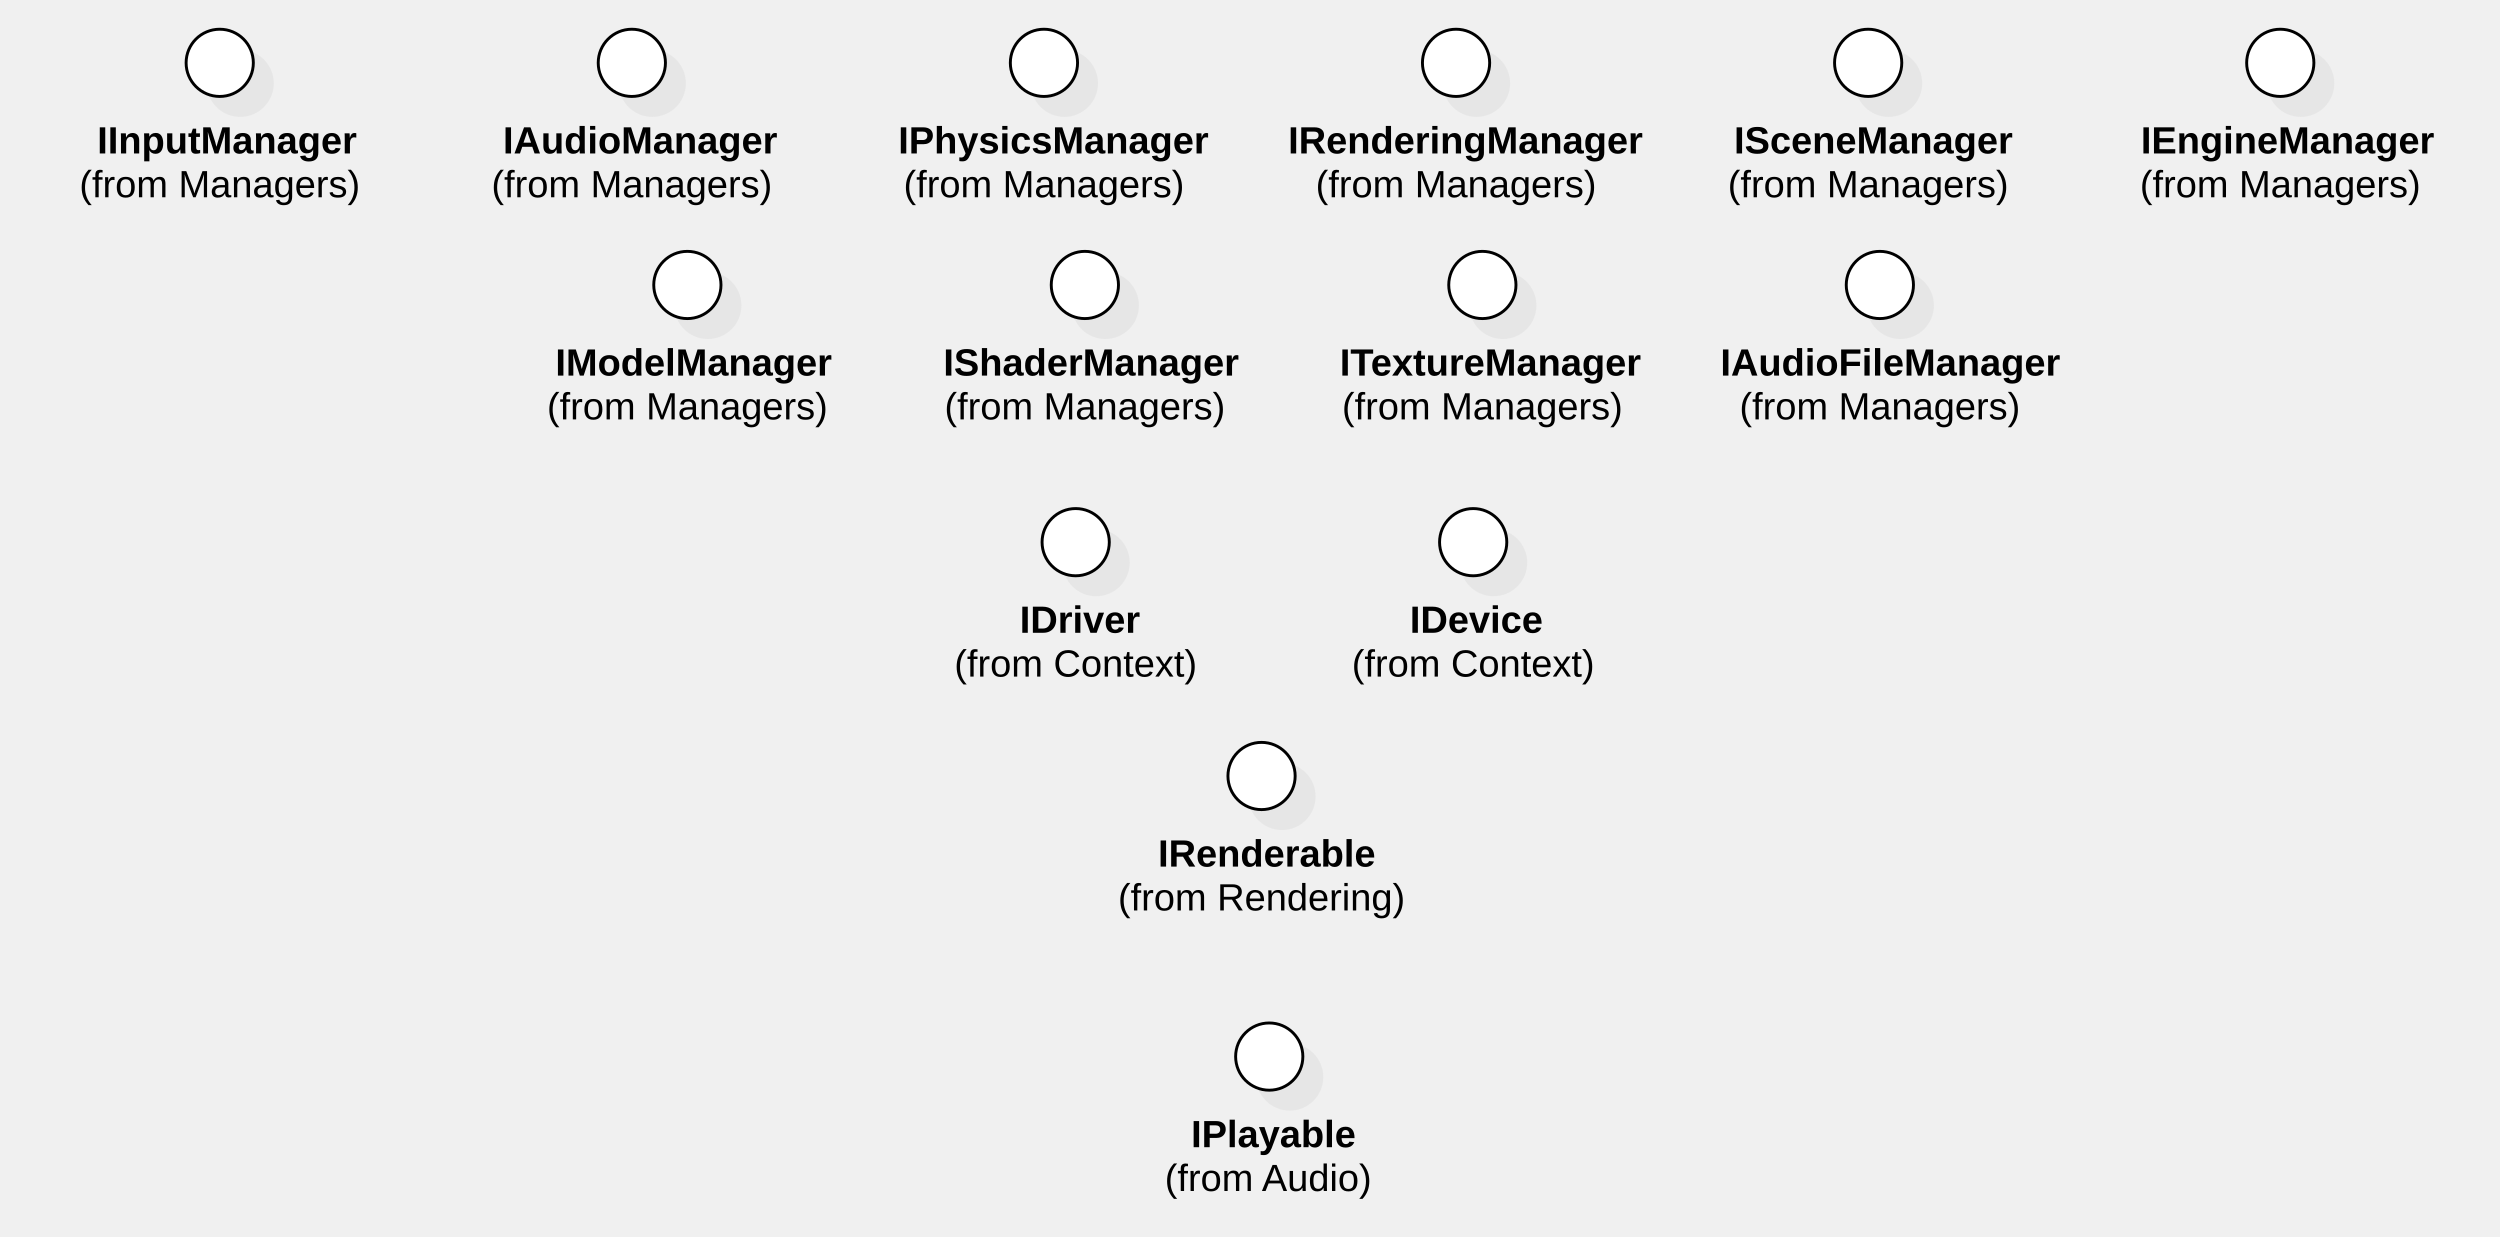
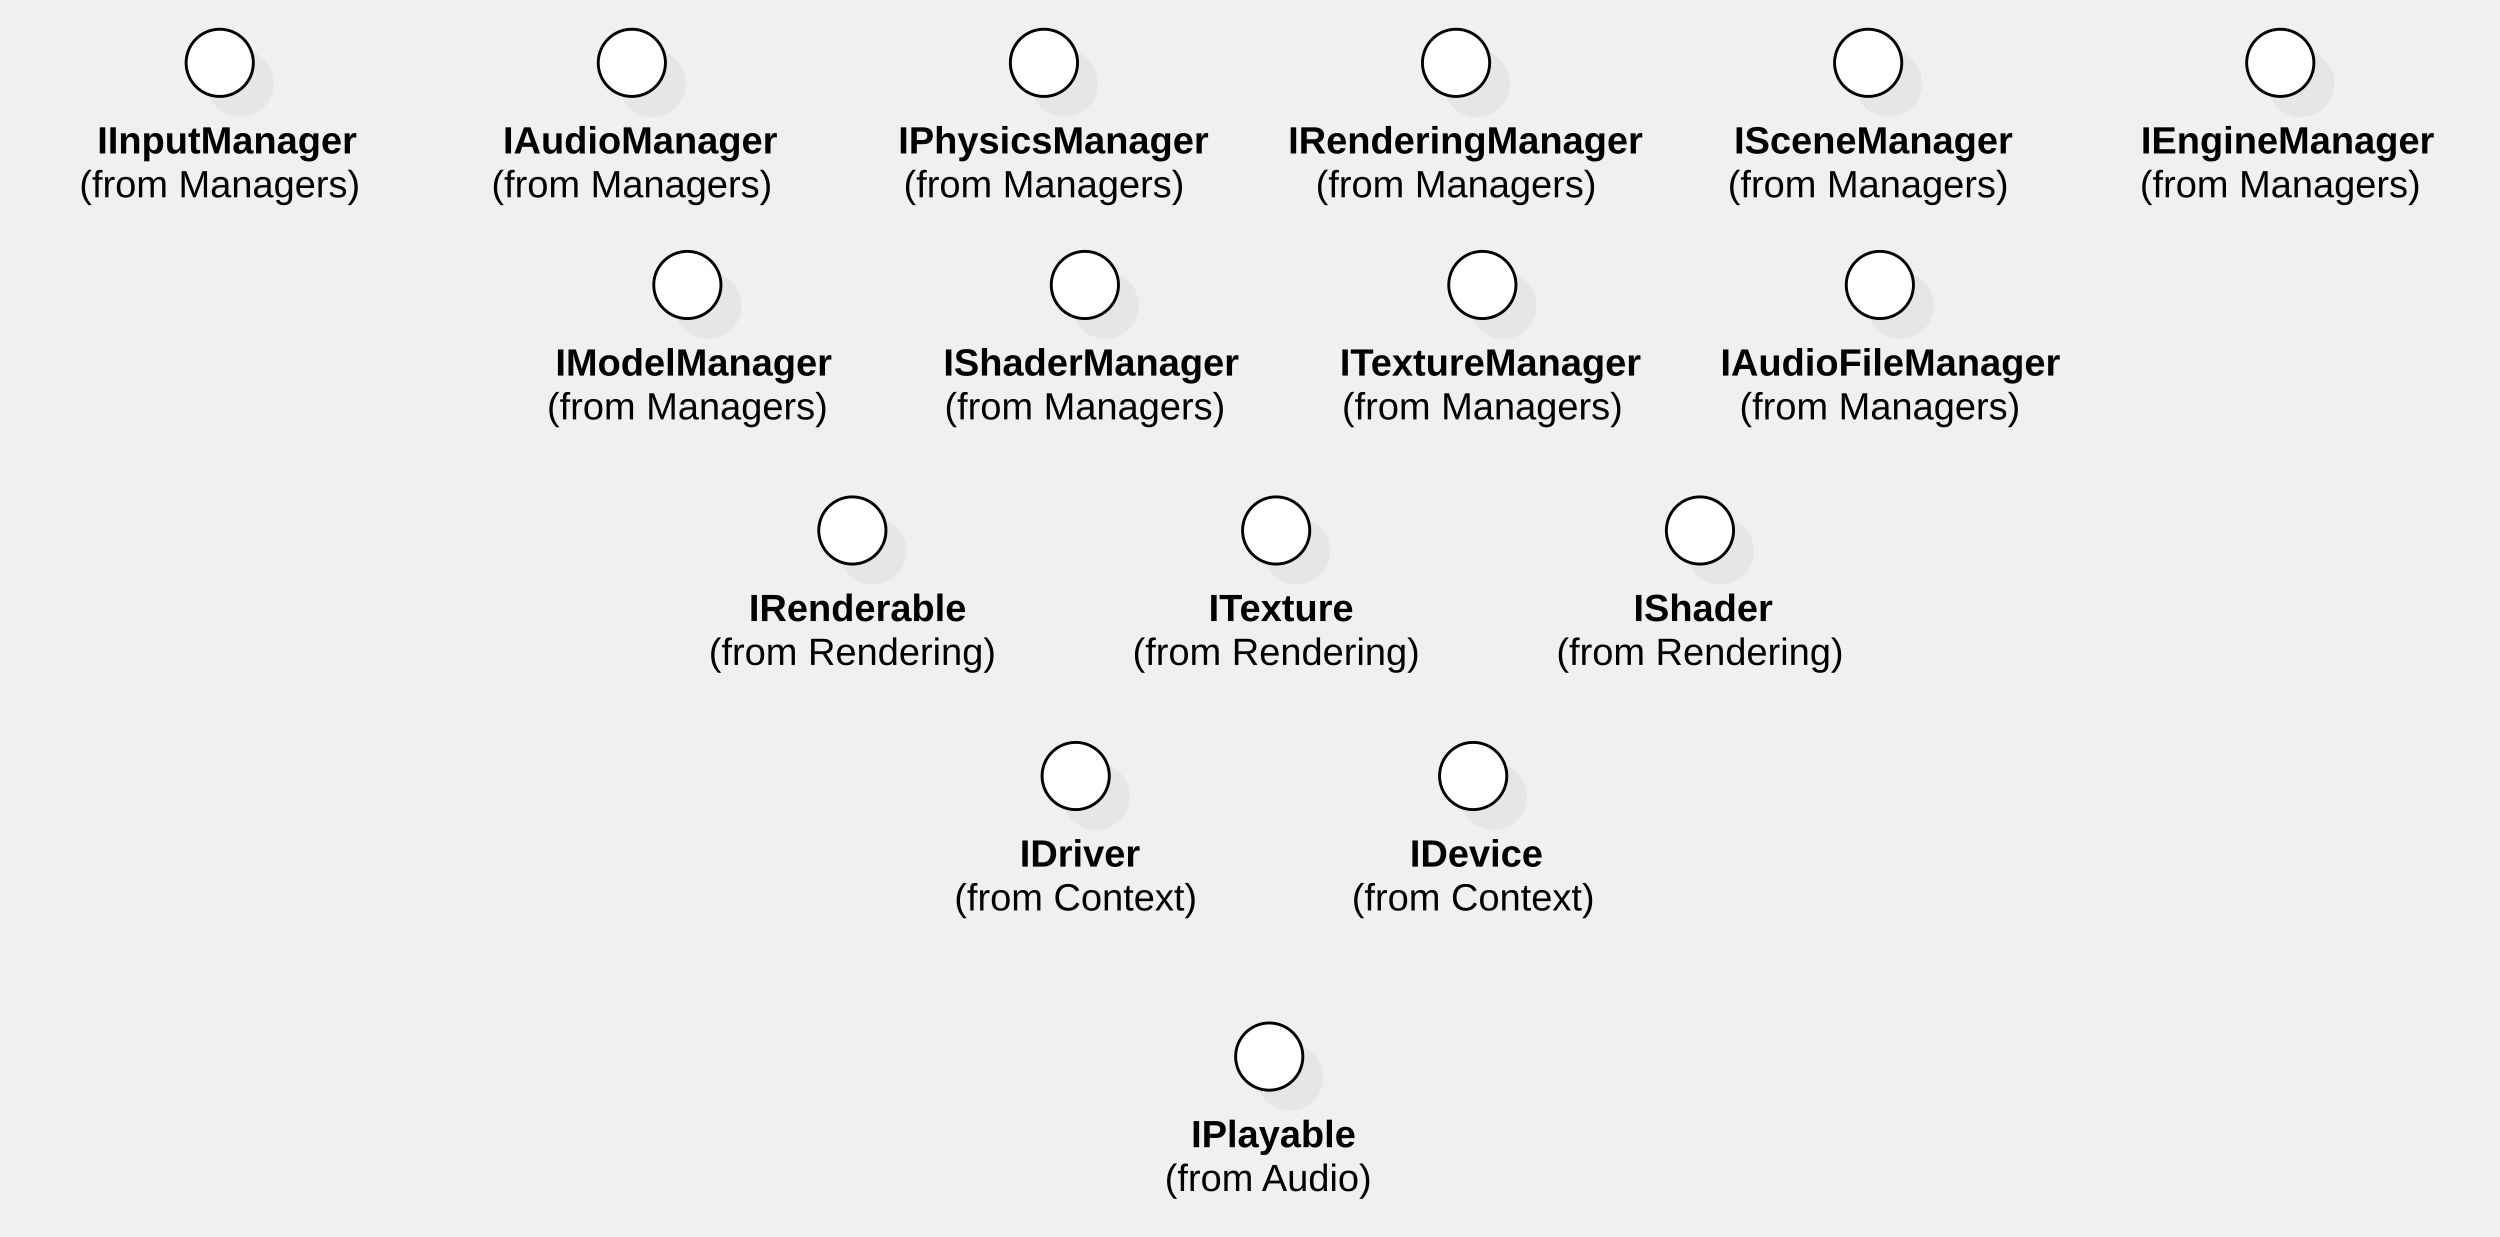
<svg xmlns="http://www.w3.org/2000/svg" version="1.1" width="855.354" height="423">
  <defs />
  <g>
    <g transform="translate(-22,-26) scale(1,1)">
      <path fill="#C0C0C0" stroke="none" d="M 92.677 54.5 C 92.677 48.149 97.826 43 104.177 43 C 110.529 43 115.677 48.149 115.677 54.5 C 115.677 60.851 110.529 66 104.177 66 C 97.826 66 92.677 60.851 92.677 54.5 Z" opacity="0.2" />
    </g>
    <g transform="translate(-22,-26) scale(1,1)">
      <path fill="#ffffff" stroke="none" d="M 85.677 47.5 C 85.677 41.149 90.826 36 97.177 36 C 103.529 36 108.677 41.149 108.677 47.5 C 108.677 53.851 103.529 59 97.177 59 C 90.826 59 85.677 53.851 85.677 47.5 Z" />
    </g>
    <g transform="translate(-22,-26) scale(1,1)">
      <path fill="none" stroke="#000000" d="M 85.677 47.5 C 85.677 41.149 90.826 36 97.177 36 C 103.529 36 108.677 41.149 108.677 47.5 C 108.677 53.851 103.529 59 97.177 59 C 90.826 59 85.677 53.851 85.677 47.5 Z" stroke-miterlimit="10" />
    </g>
    <g transform="translate(-22,-26) scale(1,1)">
      <g>
        <path fill="none" stroke="none" />
        <text fill="#000000" stroke="none" font-family="Arial" font-size="13px" font-style="normal" font-weight="bold" text-decoration="none" x="55.26" y="78.5">IInputManager</text>
      </g>
    </g>
    <g transform="translate(-22,-26) scale(1,1)">
      <g>
        <path fill="none" stroke="none" />
        <text fill="#000000" stroke="none" font-family="Arial" font-size="13px" font-style="normal" font-weight="normal" text-decoration="none" x="49.138" y="93.5">(from Managers)</text>
      </g>
    </g>
    <g transform="translate(-22,-26) scale(1,1)">
      <path fill="#C0C0C0" stroke="none" d="M 233.677 54.5 C 233.677 48.149 238.826 43 245.177 43 C 251.529 43 256.677 48.149 256.677 54.5 C 256.677 60.851 251.529 66 245.177 66 C 238.826 66 233.677 60.851 233.677 54.5 Z" opacity="0.2" />
    </g>
    <g transform="translate(-22,-26) scale(1,1)">
      <path fill="#ffffff" stroke="none" d="M 226.677 47.5 C 226.677 41.149 231.826 36 238.177 36 C 244.529 36 249.677 41.149 249.677 47.5 C 249.677 53.851 244.529 59 238.177 59 C 231.826 59 226.677 53.851 226.677 47.5 Z" />
    </g>
    <g transform="translate(-22,-26) scale(1,1)">
      <path fill="none" stroke="#000000" d="M 226.677 47.5 C 226.677 41.149 231.826 36 238.177 36 C 244.529 36 249.677 41.149 249.677 47.5 C 249.677 53.851 244.529 59 238.177 59 C 231.826 59 226.677 53.851 226.677 47.5 Z" stroke-miterlimit="10" />
    </g>
    <g transform="translate(-22,-26) scale(1,1)">
      <g>
        <path fill="none" stroke="none" />
        <text fill="#000000" stroke="none" font-family="Arial" font-size="13px" font-style="normal" font-weight="bold" text-decoration="none" x="194.093" y="78.5">IAudioManager</text>
      </g>
    </g>
    <g transform="translate(-22,-26) scale(1,1)">
      <g>
        <path fill="none" stroke="none" />
        <text fill="#000000" stroke="none" font-family="Arial" font-size="13px" font-style="normal" font-weight="normal" text-decoration="none" x="190.138" y="93.5">(from Managers)</text>
      </g>
    </g>
    <g transform="translate(-22,-26) scale(1,1)">
      <path fill="#C0C0C0" stroke="none" d="M 374.677 54.5 C 374.677 48.149 379.826 43 386.177 43 C 392.529 43 397.677 48.149 397.677 54.5 C 397.677 60.851 392.529 66 386.177 66 C 379.826 66 374.677 60.851 374.677 54.5 Z" opacity="0.2" />
    </g>
    <g transform="translate(-22,-26) scale(1,1)">
      <path fill="#ffffff" stroke="none" d="M 367.677 47.5 C 367.677 41.149 372.826 36 379.177 36 C 385.529 36 390.677 41.149 390.677 47.5 C 390.677 53.851 385.529 59 379.177 59 C 372.826 59 367.677 53.851 367.677 47.5 Z" />
    </g>
    <g transform="translate(-22,-26) scale(1,1)">
      <path fill="none" stroke="#000000" d="M 367.677 47.5 C 367.677 41.149 372.826 36 379.177 36 C 385.529 36 390.677 41.149 390.677 47.5 C 390.677 53.851 385.529 59 379.177 59 C 372.826 59 367.677 53.851 367.677 47.5 Z" stroke-miterlimit="10" />
    </g>
    <g transform="translate(-22,-26) scale(1,1)">
      <g>
        <path fill="none" stroke="none" />
        <text fill="#000000" stroke="none" font-family="Arial" font-size="13px" font-style="normal" font-weight="bold" text-decoration="none" x="329.323" y="78.5">IPhysicsManager</text>
      </g>
    </g>
    <g transform="translate(-22,-26) scale(1,1)">
      <g>
        <path fill="none" stroke="none" />
        <text fill="#000000" stroke="none" font-family="Arial" font-size="13px" font-style="normal" font-weight="normal" text-decoration="none" x="331.138" y="93.5">(from Managers)</text>
      </g>
    </g>
    <g transform="translate(-22,-26) scale(1,1)">
      <path fill="#C0C0C0" stroke="none" d="M 515.677 54.5 C 515.677 48.149 520.826 43 527.177 43 C 533.529 43 538.677 48.149 538.677 54.5 C 538.677 60.851 533.529 66 527.177 66 C 520.826 66 515.677 60.851 515.677 54.5 Z" opacity="0.2" />
    </g>
    <g transform="translate(-22,-26) scale(1,1)">
      <path fill="#ffffff" stroke="none" d="M 508.677 47.5 C 508.677 41.149 513.826 36 520.177 36 C 526.529 36 531.677 41.149 531.677 47.5 C 531.677 53.851 526.529 59 520.177 59 C 513.826 59 508.677 53.851 508.677 47.5 Z" />
    </g>
    <g transform="translate(-22,-26) scale(1,1)">
      <path fill="none" stroke="#000000" d="M 508.677 47.5 C 508.677 41.149 513.826 36 520.177 36 C 526.529 36 531.677 41.149 531.677 47.5 C 531.677 53.851 526.529 59 520.177 59 C 513.826 59 508.677 53.851 508.677 47.5 Z" stroke-miterlimit="10" />
    </g>
    <g transform="translate(-22,-26) scale(1,1)">
      <g>
        <path fill="none" stroke="none" />
        <text fill="#000000" stroke="none" font-family="Arial" font-size="13px" font-style="normal" font-weight="bold" text-decoration="none" x="462.725" y="78.5">IRenderingManager</text>
      </g>
    </g>
    <g transform="translate(-22,-26) scale(1,1)">
      <g>
        <path fill="none" stroke="none" />
        <text fill="#000000" stroke="none" font-family="Arial" font-size="13px" font-style="normal" font-weight="normal" text-decoration="none" x="472.138" y="93.5">(from Managers)</text>
      </g>
    </g>
    <g transform="translate(-22,-26) scale(1,1)">
      <path fill="#C0C0C0" stroke="none" d="M 656.677 54.5 C 656.677 48.149 661.826 43 668.177 43 C 674.529 43 679.677 48.149 679.677 54.5 C 679.677 60.851 674.529 66 668.177 66 C 661.826 66 656.677 60.851 656.677 54.5 Z" opacity="0.2" />
    </g>
    <g transform="translate(-22,-26) scale(1,1)">
      <path fill="#ffffff" stroke="none" d="M 649.677 47.5 C 649.677 41.149 654.826 36 661.177 36 C 667.529 36 672.677 41.149 672.677 47.5 C 672.677 53.851 667.529 59 661.177 59 C 654.826 59 649.677 53.851 649.677 47.5 Z" />
    </g>
    <g transform="translate(-22,-26) scale(1,1)">
      <path fill="none" stroke="#000000" d="M 649.677 47.5 C 649.677 41.149 654.826 36 661.177 36 C 667.529 36 672.677 41.149 672.677 47.5 C 672.677 53.851 667.529 59 661.177 59 C 654.826 59 649.677 53.851 649.677 47.5 Z" stroke-miterlimit="10" />
    </g>
    <g transform="translate(-22,-26) scale(1,1)">
      <g>
        <path fill="none" stroke="none" />
        <text fill="#000000" stroke="none" font-family="Arial" font-size="13px" font-style="normal" font-weight="bold" text-decoration="none" x="615.287" y="78.5">ISceneManager</text>
      </g>
    </g>
    <g transform="translate(-22,-26) scale(1,1)">
      <g>
        <path fill="none" stroke="none" />
        <text fill="#000000" stroke="none" font-family="Arial" font-size="13px" font-style="normal" font-weight="normal" text-decoration="none" x="613.138" y="93.5">(from Managers)</text>
      </g>
    </g>
    <g transform="translate(-22,-26) scale(1,1)">
      <path fill="#C0C0C0" stroke="none" d="M 797.677 54.5 C 797.677 48.149 802.826 43 809.177 43 C 815.529 43 820.677 48.149 820.677 54.5 C 820.677 60.851 815.529 66 809.177 66 C 802.826 66 797.677 60.851 797.677 54.5 Z" opacity="0.2" />
    </g>
    <g transform="translate(-22,-26) scale(1,1)">
      <path fill="#ffffff" stroke="none" d="M 790.677 47.5 C 790.677 41.149 795.826 36 802.177 36 C 808.529 36 813.677 41.149 813.677 47.5 C 813.677 53.851 808.529 59 802.177 59 C 795.826 59 790.677 53.851 790.677 47.5 Z" />
    </g>
    <g transform="translate(-22,-26) scale(1,1)">
      <path fill="none" stroke="#000000" d="M 790.677 47.5 C 790.677 41.149 795.826 36 802.177 36 C 808.529 36 813.677 41.149 813.677 47.5 C 813.677 53.851 808.529 59 802.177 59 C 795.826 59 790.677 53.851 790.677 47.5 Z" stroke-miterlimit="10" />
    </g>
    <g transform="translate(-22,-26) scale(1,1)">
      <g>
        <path fill="none" stroke="none" />
        <text fill="#000000" stroke="none" font-family="Arial" font-size="13px" font-style="normal" font-weight="bold" text-decoration="none" x="754.478" y="78.5">IEngineManager</text>
      </g>
    </g>
    <g transform="translate(-22,-26) scale(1,1)">
      <g>
        <path fill="none" stroke="none" />
        <text fill="#000000" stroke="none" font-family="Arial" font-size="13px" font-style="normal" font-weight="normal" text-decoration="none" x="754.138" y="93.5">(from Managers)</text>
      </g>
    </g>
    <g transform="translate(-22,-26) scale(1,1)">
-       <path fill="#C0C0C0" stroke="none" d="M 385.536 218.5 C 385.536 212.149 390.685 207 397.036 207 C 403.387 207 408.536 212.149 408.536 218.5 C 408.536 224.851 403.387 230 397.036 230 C 390.685 230 385.536 224.851 385.536 218.5 Z" opacity="0.2" />
-     </g>
-     <g transform="translate(-22,-26) scale(1,1)">
-       <path fill="#ffffff" stroke="none" d="M 378.536 211.5 C 378.536 205.149 383.685 200 390.036 200 C 396.387 200 401.536 205.149 401.536 211.5 C 401.536 217.851 396.387 223 390.036 223 C 383.685 223 378.536 217.851 378.536 211.5 Z" />
-     </g>
-     <g transform="translate(-22,-26) scale(1,1)">
-       <path fill="none" stroke="#000000" d="M 378.536 211.5 C 378.536 205.149 383.685 200 390.036 200 C 396.387 200 401.536 205.149 401.536 211.5 C 401.536 217.851 396.387 223 390.036 223 C 383.685 223 378.536 217.851 378.536 211.5 Z" stroke-miterlimit="10" />
-     </g>
-     <g transform="translate(-22,-26) scale(1,1)">
-       <g>
-         <path fill="none" stroke="none" />
-         <text fill="#000000" stroke="none" font-family="Arial" font-size="13px" font-style="normal" font-weight="bold" text-decoration="none" x="370.898" y="242.5">IDriver</text>
-       </g>
-     </g>
-     <g transform="translate(-22,-26) scale(1,1)">
-       <g>
-         <path fill="none" stroke="none" />
-         <text fill="#000000" stroke="none" font-family="Arial" font-size="13px" font-style="normal" font-weight="normal" text-decoration="none" x="348.5" y="257.5">(from Context)</text>
-       </g>
-     </g>
-     <g transform="translate(-22,-26) scale(1,1)">
-       <path fill="#C0C0C0" stroke="none" d="M 521.536 218.5 C 521.536 212.149 526.685 207 533.036 207 C 539.387 207 544.536 212.149 544.536 218.5 C 544.536 224.851 539.387 230 533.036 230 C 526.685 230 521.536 224.851 521.536 218.5 Z" opacity="0.2" />
-     </g>
-     <g transform="translate(-22,-26) scale(1,1)">
-       <path fill="#ffffff" stroke="none" d="M 514.536 211.5 C 514.536 205.149 519.685 200 526.036 200 C 532.387 200 537.536 205.149 537.536 211.5 C 537.536 217.851 532.387 223 526.036 223 C 519.685 223 514.536 217.851 514.536 211.5 Z" />
-     </g>
-     <g transform="translate(-22,-26) scale(1,1)">
-       <path fill="none" stroke="#000000" d="M 514.536 211.5 C 514.536 205.149 519.685 200 526.036 200 C 532.387 200 537.536 205.149 537.536 211.5 C 537.536 217.851 532.387 223 526.036 223 C 519.685 223 514.536 217.851 514.536 211.5 Z" stroke-miterlimit="10" />
-     </g>
-     <g transform="translate(-22,-26) scale(1,1)">
-       <g>
-         <path fill="none" stroke="none" />
-         <text fill="#000000" stroke="none" font-family="Arial" font-size="13px" font-style="normal" font-weight="bold" text-decoration="none" x="504.362" y="242.5">IDevice</text>
-       </g>
-     </g>
-     <g transform="translate(-22,-26) scale(1,1)">
-       <g>
-         <path fill="none" stroke="none" />
-         <text fill="#000000" stroke="none" font-family="Arial" font-size="13px" font-style="normal" font-weight="normal" text-decoration="none" x="484.5" y="257.5">(from Context)</text>
-       </g>
-     </g>
-     <g transform="translate(-22,-26) scale(1,1)">
-       <path fill="#C0C0C0" stroke="none" d="M 449.128 298.5 C 449.128 292.149 454.276 287 460.628 287 C 466.979 287 472.128 292.149 472.128 298.5 C 472.128 304.851 466.979 310 460.628 310 C 454.276 310 449.128 304.851 449.128 298.5 Z" opacity="0.2" />
-     </g>
-     <g transform="translate(-22,-26) scale(1,1)">
-       <path fill="#ffffff" stroke="none" d="M 442.128 291.5 C 442.128 285.149 447.276 280 453.628 280 C 459.979 280 465.128 285.149 465.128 291.5 C 465.128 297.851 459.979 303 453.628 303 C 447.276 303 442.128 297.851 442.128 291.5 Z" />
-     </g>
-     <g transform="translate(-22,-26) scale(1,1)">
-       <path fill="none" stroke="#000000" d="M 442.128 291.5 C 442.128 285.149 447.276 280 453.628 280 C 459.979 280 465.128 285.149 465.128 291.5 C 465.128 297.851 459.979 303 453.628 303 C 447.276 303 442.128 297.851 442.128 291.5 Z" stroke-miterlimit="10" />
-     </g>
-     <g transform="translate(-22,-26) scale(1,1)">
-       <g>
-         <path fill="none" stroke="none" />
-         <text fill="#000000" stroke="none" font-family="Arial" font-size="13px" font-style="normal" font-weight="bold" text-decoration="none" x="418.214" y="322.5">IRenderable</text>
-       </g>
-     </g>
-     <g transform="translate(-22,-26) scale(1,1)">
-       <g>
-         <path fill="none" stroke="none" />
-         <text fill="#000000" stroke="none" font-family="Arial" font-size="13px" font-style="normal" font-weight="normal" text-decoration="none" x="404.5" y="337.5">(from Rendering)</text>
+       <path fill="#C0C0C0" stroke="none" d="M 385.536 298.5 C 385.536 292.149 390.685 287 397.036 287 C 403.387 287 408.536 292.149 408.536 298.5 C 408.536 304.851 403.387 310 397.036 310 C 390.685 310 385.536 304.851 385.536 298.5 Z" opacity="0.2" />
+     </g>
+     <g transform="translate(-22,-26) scale(1,1)">
+       <path fill="#ffffff" stroke="none" d="M 378.536 291.5 C 378.536 285.149 383.685 280 390.036 280 C 396.387 280 401.536 285.149 401.536 291.5 C 401.536 297.851 396.387 303 390.036 303 C 383.685 303 378.536 297.851 378.536 291.5 Z" />
+     </g>
+     <g transform="translate(-22,-26) scale(1,1)">
+       <path fill="none" stroke="#000000" d="M 378.536 291.5 C 378.536 285.149 383.685 280 390.036 280 C 396.387 280 401.536 285.149 401.536 291.5 C 401.536 297.851 396.387 303 390.036 303 C 383.685 303 378.536 297.851 378.536 291.5 Z" stroke-miterlimit="10" />
+     </g>
+     <g transform="translate(-22,-26) scale(1,1)">
+       <g>
+         <path fill="none" stroke="none" />
+         <text fill="#000000" stroke="none" font-family="Arial" font-size="13px" font-style="normal" font-weight="bold" text-decoration="none" x="370.898" y="322.5">IDriver</text>
+       </g>
+     </g>
+     <g transform="translate(-22,-26) scale(1,1)">
+       <g>
+         <path fill="none" stroke="none" />
+         <text fill="#000000" stroke="none" font-family="Arial" font-size="13px" font-style="normal" font-weight="normal" text-decoration="none" x="348.5" y="337.5">(from Context)</text>
+       </g>
+     </g>
+     <g transform="translate(-22,-26) scale(1,1)">
+       <path fill="#C0C0C0" stroke="none" d="M 521.536 298.5 C 521.536 292.149 526.685 287 533.036 287 C 539.387 287 544.536 292.149 544.536 298.5 C 544.536 304.851 539.387 310 533.036 310 C 526.685 310 521.536 304.851 521.536 298.5 Z" opacity="0.2" />
+     </g>
+     <g transform="translate(-22,-26) scale(1,1)">
+       <path fill="#ffffff" stroke="none" d="M 514.536 291.5 C 514.536 285.149 519.685 280 526.036 280 C 532.387 280 537.536 285.149 537.536 291.5 C 537.536 297.851 532.387 303 526.036 303 C 519.685 303 514.536 297.851 514.536 291.5 Z" />
+     </g>
+     <g transform="translate(-22,-26) scale(1,1)">
+       <path fill="none" stroke="#000000" d="M 514.536 291.5 C 514.536 285.149 519.685 280 526.036 280 C 532.387 280 537.536 285.149 537.536 291.5 C 537.536 297.851 532.387 303 526.036 303 C 519.685 303 514.536 297.851 514.536 291.5 Z" stroke-miterlimit="10" />
+     </g>
+     <g transform="translate(-22,-26) scale(1,1)">
+       <g>
+         <path fill="none" stroke="none" />
+         <text fill="#000000" stroke="none" font-family="Arial" font-size="13px" font-style="normal" font-weight="bold" text-decoration="none" x="504.362" y="322.5">IDevice</text>
+       </g>
+     </g>
+     <g transform="translate(-22,-26) scale(1,1)">
+       <g>
+         <path fill="none" stroke="none" />
+         <text fill="#000000" stroke="none" font-family="Arial" font-size="13px" font-style="normal" font-weight="normal" text-decoration="none" x="484.5" y="337.5">(from Context)</text>
+       </g>
+     </g>
+     <g transform="translate(-22,-26) scale(1,1)">
+       <path fill="#C0C0C0" stroke="none" d="M 309.128 214.5 C 309.128 208.149 314.276 203 320.628 203 C 326.979 203 332.128 208.149 332.128 214.5 C 332.128 220.851 326.979 226 320.628 226 C 314.276 226 309.128 220.851 309.128 214.5 Z" opacity="0.2" />
+     </g>
+     <g transform="translate(-22,-26) scale(1,1)">
+       <path fill="#ffffff" stroke="none" d="M 302.128 207.5 C 302.128 201.149 307.276 196 313.628 196 C 319.979 196 325.128 201.149 325.128 207.5 C 325.128 213.851 319.979 219 313.628 219 C 307.276 219 302.128 213.851 302.128 207.5 Z" />
+     </g>
+     <g transform="translate(-22,-26) scale(1,1)">
+       <path fill="none" stroke="#000000" d="M 302.128 207.5 C 302.128 201.149 307.276 196 313.628 196 C 319.979 196 325.128 201.149 325.128 207.5 C 325.128 213.851 319.979 219 313.628 219 C 307.276 219 302.128 213.851 302.128 207.5 Z" stroke-miterlimit="10" />
+     </g>
+     <g transform="translate(-22,-26) scale(1,1)">
+       <g>
+         <path fill="none" stroke="none" />
+         <text fill="#000000" stroke="none" font-family="Arial" font-size="13px" font-style="normal" font-weight="bold" text-decoration="none" x="278.214" y="238.5">IRenderable</text>
+       </g>
+     </g>
+     <g transform="translate(-22,-26) scale(1,1)">
+       <g>
+         <path fill="none" stroke="none" />
+         <text fill="#000000" stroke="none" font-family="Arial" font-size="13px" font-style="normal" font-weight="normal" text-decoration="none" x="264.5" y="253.5">(from Rendering)</text>
      </g>
    </g>
    <g transform="translate(-22,-26) scale(1,1)">
      <path fill="#C0C0C0" stroke="none" d="M 451.76 394.5 C 451.76 388.149 456.908 383 463.26 383 C 469.611 383 474.76 388.149 474.76 394.5 C 474.76 400.851 469.611 406 463.26 406 C 456.908 406 451.76 400.851 451.76 394.5 Z" opacity="0.2" />
    </g>
    <g transform="translate(-22,-26) scale(1,1)">
      <path fill="#ffffff" stroke="none" d="M 444.76 387.5 C 444.76 381.149 449.908 376 456.26 376 C 462.611 376 467.76 381.149 467.76 387.5 C 467.76 393.851 462.611 399 456.26 399 C 449.908 399 444.76 393.851 444.76 387.5 Z" />
    </g>
    <g transform="translate(-22,-26) scale(1,1)">
      <path fill="none" stroke="#000000" d="M 444.76 387.5 C 444.76 381.149 449.908 376 456.26 376 C 462.611 376 467.76 381.149 467.76 387.5 C 467.76 393.851 462.611 399 456.26 399 C 449.908 399 444.76 393.851 444.76 387.5 Z" stroke-miterlimit="10" />
    </g>
    <g transform="translate(-22,-26) scale(1,1)">
      <g>
        <path fill="none" stroke="none" />
        <text fill="#000000" stroke="none" font-family="Arial" font-size="13px" font-style="normal" font-weight="bold" text-decoration="none" x="429.52" y="418.5">IPlayable</text>
      </g>
    </g>
    <g transform="translate(-22,-26) scale(1,1)">
      <g>
        <path fill="none" stroke="none" />
        <text fill="#000000" stroke="none" font-family="Arial" font-size="13px" font-style="normal" font-weight="normal" text-decoration="none" x="420.5" y="433.5">(from Audio)</text>
      </g>
    </g>
    <g transform="translate(-22,-26) scale(1,1)">
      <path fill="#C0C0C0" stroke="none" d="M 252.677 130.5 C 252.677 124.149 257.826 119 264.177 119 C 270.529 119 275.677 124.149 275.677 130.5 C 275.677 136.851 270.529 142 264.177 142 C 257.826 142 252.677 136.851 252.677 130.5 Z" opacity="0.2" />
    </g>
    <g transform="translate(-22,-26) scale(1,1)">
      <path fill="#ffffff" stroke="none" d="M 245.677 123.5 C 245.677 117.149 250.826 112 257.177 112 C 263.529 112 268.677 117.149 268.677 123.5 C 268.677 129.851 263.529 135 257.177 135 C 250.826 135 245.677 129.851 245.677 123.5 Z" />
    </g>
    <g transform="translate(-22,-26) scale(1,1)">
      <path fill="none" stroke="#000000" d="M 245.677 123.5 C 245.677 117.149 250.826 112 257.177 112 C 263.529 112 268.677 117.149 268.677 123.5 C 268.677 129.851 263.529 135 257.177 135 C 250.826 135 245.677 129.851 245.677 123.5 Z" stroke-miterlimit="10" />
    </g>
    <g transform="translate(-22,-26) scale(1,1)">
      <g>
        <path fill="none" stroke="none" />
        <text fill="#000000" stroke="none" font-family="Arial" font-size="13px" font-style="normal" font-weight="bold" text-decoration="none" x="212.014" y="154.5">IModelManager</text>
      </g>
    </g>
    <g transform="translate(-22,-26) scale(1,1)">
      <g>
        <path fill="none" stroke="none" />
        <text fill="#000000" stroke="none" font-family="Arial" font-size="13px" font-style="normal" font-weight="normal" text-decoration="none" x="209.138" y="169.5">(from Managers)</text>
      </g>
    </g>
    <g transform="translate(-22,-26) scale(1,1)">
      <path fill="#C0C0C0" stroke="none" d="M 388.677 130.5 C 388.677 124.149 393.826 119 400.177 119 C 406.529 119 411.677 124.149 411.677 130.5 C 411.677 136.851 406.529 142 400.177 142 C 393.826 142 388.677 136.851 388.677 130.5 Z" opacity="0.2" />
    </g>
    <g transform="translate(-22,-26) scale(1,1)">
      <path fill="#ffffff" stroke="none" d="M 381.677 123.5 C 381.677 117.149 386.826 112 393.177 112 C 399.529 112 404.677 117.149 404.677 123.5 C 404.677 129.851 399.529 135 393.177 135 C 386.826 135 381.677 129.851 381.677 123.5 Z" />
    </g>
    <g transform="translate(-22,-26) scale(1,1)">
      <path fill="none" stroke="#000000" d="M 381.677 123.5 C 381.677 117.149 386.826 112 393.177 112 C 399.529 112 404.677 117.149 404.677 123.5 C 404.677 129.851 399.529 135 393.177 135 C 386.826 135 381.677 129.851 381.677 123.5 Z" stroke-miterlimit="10" />
    </g>
    <g transform="translate(-22,-26) scale(1,1)">
      <g>
        <path fill="none" stroke="none" />
        <text fill="#000000" stroke="none" font-family="Arial" font-size="13px" font-style="normal" font-weight="bold" text-decoration="none" x="344.757" y="154.5">IShaderManager</text>
      </g>
    </g>
    <g transform="translate(-22,-26) scale(1,1)">
      <g>
        <path fill="none" stroke="none" />
        <text fill="#000000" stroke="none" font-family="Arial" font-size="13px" font-style="normal" font-weight="normal" text-decoration="none" x="345.138" y="169.5">(from Managers)</text>
      </g>
    </g>
    <g transform="translate(-22,-26) scale(1,1)">
      <path fill="#C0C0C0" stroke="none" d="M 524.677 130.5 C 524.677 124.149 529.826 119 536.177 119 C 542.529 119 547.677 124.149 547.677 130.5 C 547.677 136.851 542.529 142 536.177 142 C 529.826 142 524.677 136.851 524.677 130.5 Z" opacity="0.2" />
    </g>
    <g transform="translate(-22,-26) scale(1,1)">
      <path fill="#ffffff" stroke="none" d="M 517.677 123.5 C 517.677 117.149 522.826 112 529.177 112 C 535.529 112 540.677 117.149 540.677 123.5 C 540.677 129.851 535.529 135 529.177 135 C 522.826 135 517.677 129.851 517.677 123.5 Z" />
    </g>
    <g transform="translate(-22,-26) scale(1,1)">
      <path fill="none" stroke="#000000" d="M 517.677 123.5 C 517.677 117.149 522.826 112 529.177 112 C 535.529 112 540.677 117.149 540.677 123.5 C 540.677 129.851 535.529 135 529.177 135 C 522.826 135 517.677 129.851 517.677 123.5 Z" stroke-miterlimit="10" />
    </g>
    <g transform="translate(-22,-26) scale(1,1)">
      <g>
        <path fill="none" stroke="none" />
        <text fill="#000000" stroke="none" font-family="Arial" font-size="13px" font-style="normal" font-weight="bold" text-decoration="none" x="480.402" y="154.5">ITextureManager</text>
      </g>
    </g>
    <g transform="translate(-22,-26) scale(1,1)">
      <g>
        <path fill="none" stroke="none" />
        <text fill="#000000" stroke="none" font-family="Arial" font-size="13px" font-style="normal" font-weight="normal" text-decoration="none" x="481.138" y="169.5">(from Managers)</text>
      </g>
    </g>
    <g transform="translate(-22,-26) scale(1,1)">
      <path fill="#C0C0C0" stroke="none" d="M 660.677 130.5 C 660.677 124.149 665.826 119 672.177 119 C 678.529 119 683.677 124.149 683.677 130.5 C 683.677 136.851 678.529 142 672.177 142 C 665.826 142 660.677 136.851 660.677 130.5 Z" opacity="0.2" />
    </g>
    <g transform="translate(-22,-26) scale(1,1)">
      <path fill="#ffffff" stroke="none" d="M 653.677 123.5 C 653.677 117.149 658.826 112 665.177 112 C 671.529 112 676.677 117.149 676.677 123.5 C 676.677 129.851 671.529 135 665.177 135 C 658.826 135 653.677 129.851 653.677 123.5 Z" />
    </g>
    <g transform="translate(-22,-26) scale(1,1)">
      <path fill="none" stroke="#000000" d="M 653.677 123.5 C 653.677 117.149 658.826 112 665.177 112 C 671.529 112 676.677 117.149 676.677 123.5 C 676.677 129.851 671.529 135 665.177 135 C 658.826 135 653.677 129.851 653.677 123.5 Z" stroke-miterlimit="10" />
    </g>
    <g transform="translate(-22,-26) scale(1,1)">
      <g>
        <path fill="none" stroke="none" />
        <text fill="#000000" stroke="none" font-family="Arial" font-size="13px" font-style="normal" font-weight="bold" text-decoration="none" x="610.619" y="154.5">IAudioFileManager</text>
      </g>
    </g>
    <g transform="translate(-22,-26) scale(1,1)">
      <g>
        <path fill="none" stroke="none" />
        <text fill="#000000" stroke="none" font-family="Arial" font-size="13px" font-style="normal" font-weight="normal" text-decoration="none" x="617.138" y="169.5">(from Managers)</text>
+       </g>
+     </g>
+     <g transform="translate(-22,-26) scale(1,1)">
+       <path fill="#C0C0C0" stroke="none" d="M 599.128 214.5 C 599.128 208.149 604.276 203 610.628 203 C 616.979 203 622.128 208.149 622.128 214.5 C 622.128 220.851 616.979 226 610.628 226 C 604.276 226 599.128 220.851 599.128 214.5 Z" opacity="0.2" />
+     </g>
+     <g transform="translate(-22,-26) scale(1,1)">
+       <path fill="#ffffff" stroke="none" d="M 592.128 207.5 C 592.128 201.149 597.276 196 603.628 196 C 609.979 196 615.128 201.149 615.128 207.5 C 615.128 213.851 609.979 219 603.628 219 C 597.276 219 592.128 213.851 592.128 207.5 Z" />
+     </g>
+     <g transform="translate(-22,-26) scale(1,1)">
+       <path fill="none" stroke="#000000" d="M 592.128 207.5 C 592.128 201.149 597.276 196 603.628 196 C 609.979 196 615.128 201.149 615.128 207.5 C 615.128 213.851 609.979 219 603.628 219 C 597.276 219 592.128 213.851 592.128 207.5 Z" stroke-miterlimit="10" />
+     </g>
+     <g transform="translate(-22,-26) scale(1,1)">
+       <g>
+         <path fill="none" stroke="none" />
+         <text fill="#000000" stroke="none" font-family="Arial" font-size="13px" font-style="normal" font-weight="bold" text-decoration="none" x="580.862" y="238.5">IShader</text>
+       </g>
+     </g>
+     <g transform="translate(-22,-26) scale(1,1)">
+       <g>
+         <path fill="none" stroke="none" />
+         <text fill="#000000" stroke="none" font-family="Arial" font-size="13px" font-style="normal" font-weight="normal" text-decoration="none" x="554.5" y="253.5">(from Rendering)</text>
+       </g>
+     </g>
+     <g transform="translate(-22,-26) scale(1,1)">
+       <path fill="#C0C0C0" stroke="none" d="M 454.128 214.5 C 454.128 208.149 459.276 203 465.628 203 C 471.979 203 477.128 208.149 477.128 214.5 C 477.128 220.851 471.979 226 465.628 226 C 459.276 226 454.128 220.851 454.128 214.5 Z" opacity="0.2" />
+     </g>
+     <g transform="translate(-22,-26) scale(1,1)">
+       <path fill="#ffffff" stroke="none" d="M 447.128 207.5 C 447.128 201.149 452.276 196 458.628 196 C 464.979 196 470.128 201.149 470.128 207.5 C 470.128 213.851 464.979 219 458.628 219 C 452.276 219 447.128 213.851 447.128 207.5 Z" />
+     </g>
+     <g transform="translate(-22,-26) scale(1,1)">
+       <path fill="none" stroke="#000000" d="M 447.128 207.5 C 447.128 201.149 452.276 196 458.628 196 C 464.979 196 470.128 201.149 470.128 207.5 C 470.128 213.851 464.979 219 458.628 219 C 452.276 219 447.128 213.851 447.128 207.5 Z" stroke-miterlimit="10" />
+     </g>
+     <g transform="translate(-22,-26) scale(1,1)">
+       <g>
+         <path fill="none" stroke="none" />
+         <text fill="#000000" stroke="none" font-family="Arial" font-size="13px" font-style="normal" font-weight="bold" text-decoration="none" x="435.506" y="238.5">ITexture</text>
+       </g>
+     </g>
+     <g transform="translate(-22,-26) scale(1,1)">
+       <g>
+         <path fill="none" stroke="none" />
+         <text fill="#000000" stroke="none" font-family="Arial" font-size="13px" font-style="normal" font-weight="normal" text-decoration="none" x="409.5" y="253.5">(from Rendering)</text>
      </g>
    </g>
  </g>
</svg>
